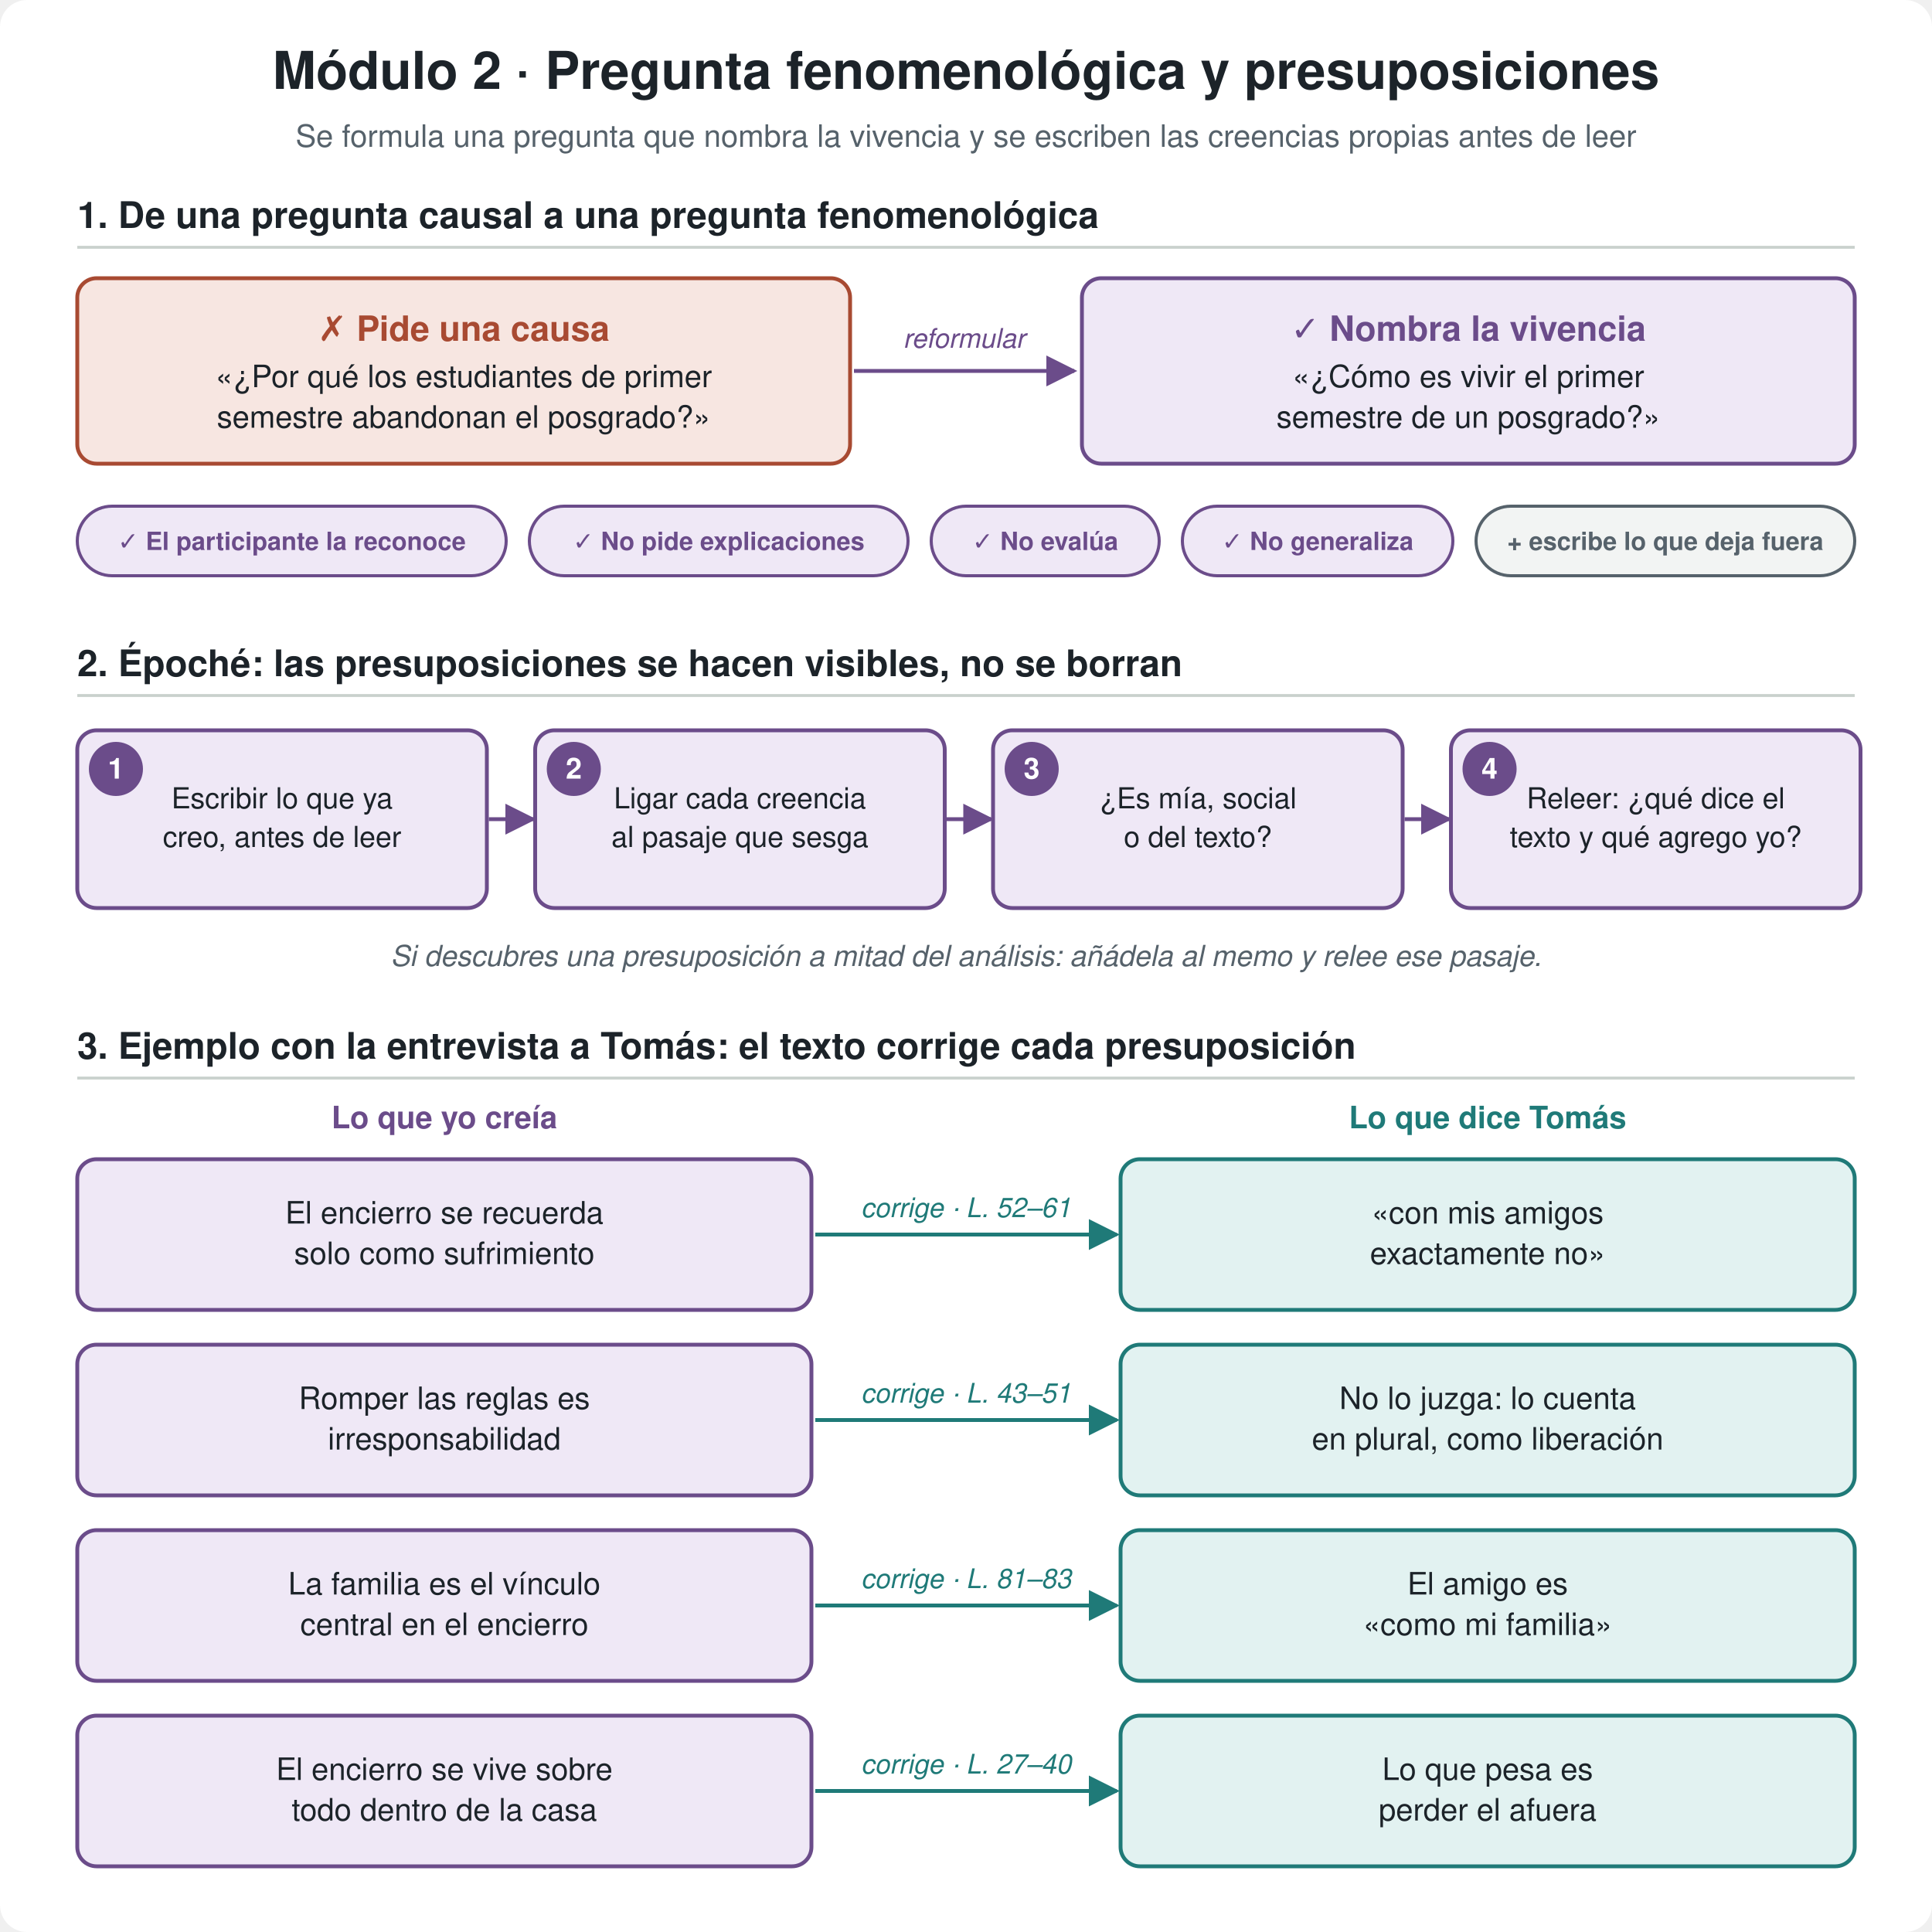
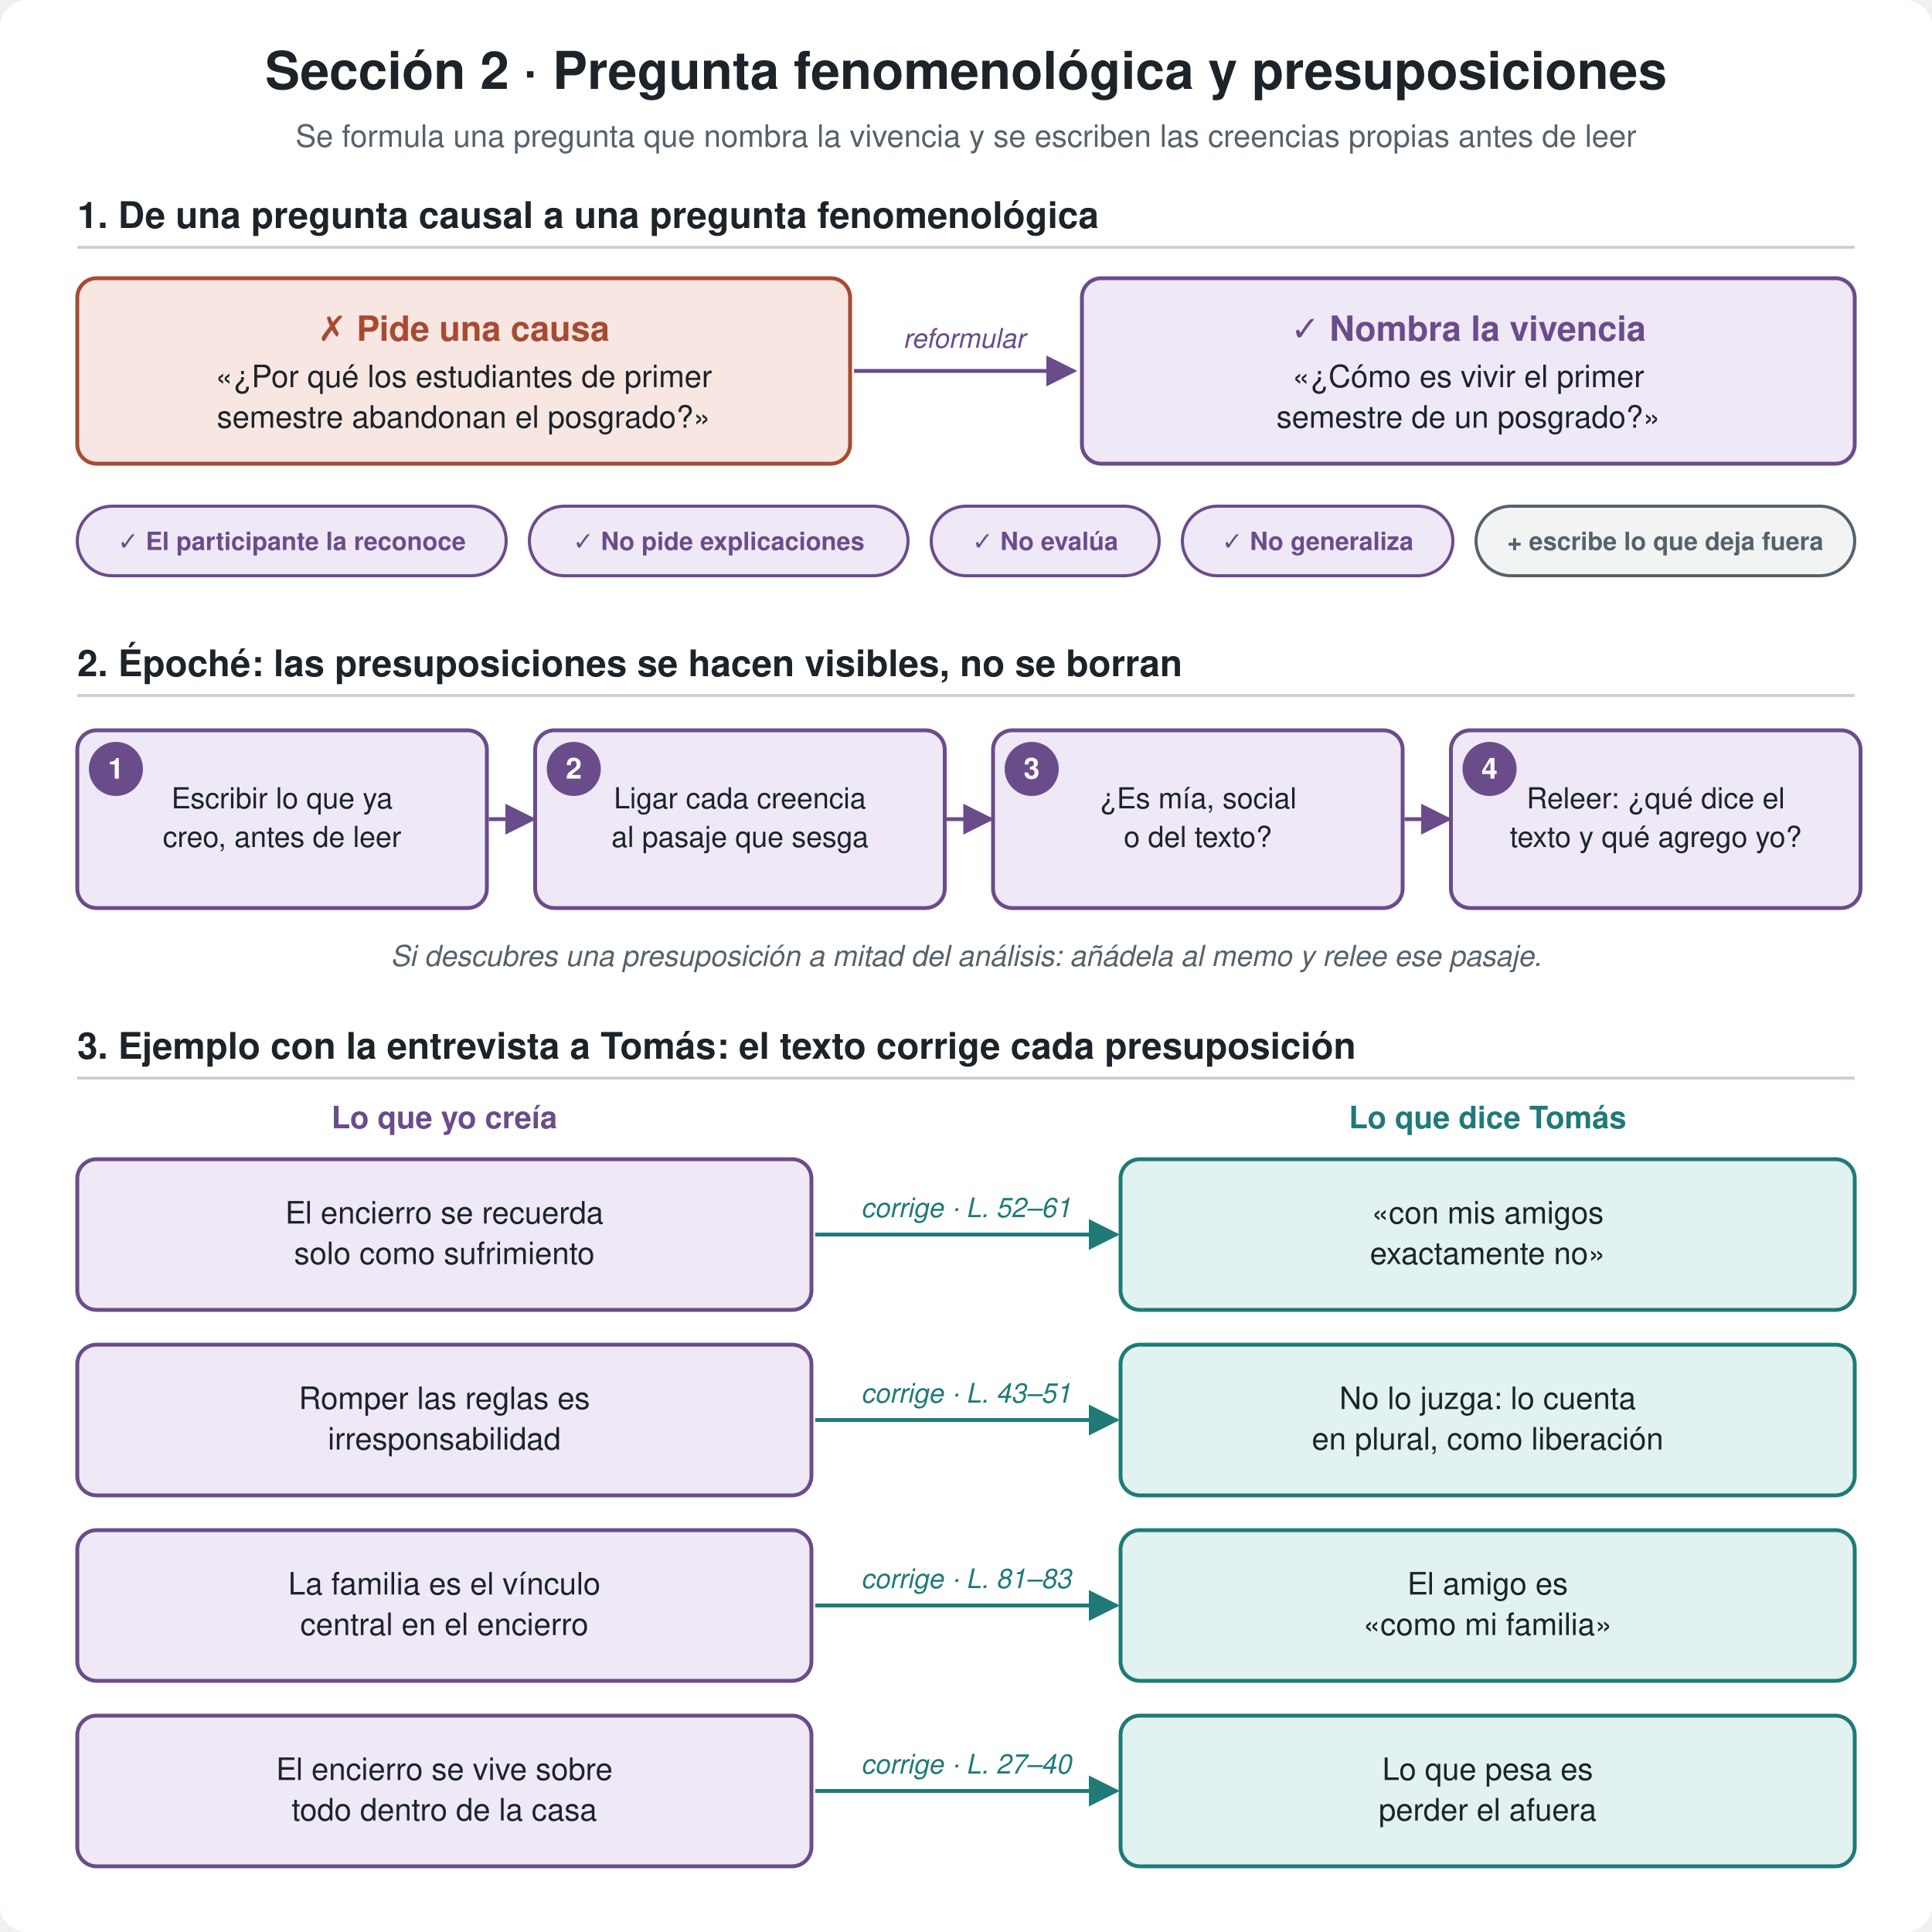
- <svg xmlns="http://www.w3.org/2000/svg" viewBox="0 0 1000 1000" width="1000" height="1000" role="img" aria-label="Módulo 2 · Pregunta fenomenológica y presuposiciones">
+ <svg xmlns="http://www.w3.org/2000/svg" viewBox="0 0 1000 1000" width="1000" height="1000" role="img" aria-label="Sección 2 · Pregunta fenomenológica y presuposiciones">
  <defs>
    <marker id="m1F7A78" viewBox="0 0 10 10" refX="9" refY="5" markerWidth="8" markerHeight="8" orient="auto-start-reverse">
      <path d="M0,0 L10,5 L0,10 z" fill="#1F7A78" />
    </marker>
    <marker id="m6B4C8A" viewBox="0 0 10 10" refX="9" refY="5" markerWidth="8" markerHeight="8" orient="auto-start-reverse">
      <path d="M0,0 L10,5 L0,10 z" fill="#6B4C8A" />
    </marker>
  </defs>
  <rect x="0" y="0" width="1000" height="1000" rx="14" fill="#FFFFFF" />
-   <text x="500.0" y="46" font-family="Helvetica, Arial, sans-serif" font-size="27" font-weight="bold" fill="#1C2329" text-anchor="middle">Módulo 2 · Pregunta fenomenológica y presuposiciones</text>
+   <text x="500.0" y="46" font-family="Helvetica, Arial, sans-serif" font-size="27" font-weight="bold" fill="#1C2329" text-anchor="middle">Sección 2 · Pregunta fenomenológica y presuposiciones</text>
  <text x="500.0" y="76" font-family="Helvetica, Arial, sans-serif" font-size="16" fill="#56626B" text-anchor="middle">Se formula una pregunta que nombra la vivencia y se escriben las creencias propias antes de leer</text>
  <text x="40" y="118" font-family="Helvetica, Arial, sans-serif" font-size="19" font-weight="bold" fill="#1C2329" text-anchor="start">1. De una pregunta causal a una pregunta fenomenológica</text>
  <line x1="40" y1="128" x2="960" y2="128" stroke="#C9D1CD" stroke-width="1.5" />
  <rect x="40" y="144" width="400" height="96" rx="10" fill="#F7E6E1" stroke="#A84A32" stroke-width="2" />
  <text x="240.0" y="176.4" font-family="Helvetica, Arial, sans-serif" font-size="18" font-weight="bold" fill="#A84A32" text-anchor="middle">✗ Pide una causa</text>
  <text x="240.0" y="200.4" font-family="Helvetica, Arial, sans-serif" font-size="16" font-weight="normal" fill="#1C2329" text-anchor="middle">«¿Por qué los estudiantes de primer</text>
  <text x="240.0" y="221.4" font-family="Helvetica, Arial, sans-serif" font-size="16" font-weight="normal" fill="#1C2329" text-anchor="middle">semestre abandonan el posgrado?»</text>
  <polyline points="442,192 556,192" fill="none" stroke="#6B4C8A" stroke-width="2" marker-end="url(#m6B4C8A)" />
  <text x="499" y="180" font-family="Helvetica, Arial, sans-serif" font-size="14" font-weight="normal" fill="#6B4C8A" text-anchor="middle" font-style="italic">reformular</text>
  <rect x="560" y="144" width="400" height="96" rx="10" fill="#EFE8F6" stroke="#6B4C8A" stroke-width="2" />
  <text x="760.0" y="176.4" font-family="Helvetica, Arial, sans-serif" font-size="18" font-weight="bold" fill="#6B4C8A" text-anchor="middle">✓ Nombra la vivencia</text>
  <text x="760.0" y="200.4" font-family="Helvetica, Arial, sans-serif" font-size="16" font-weight="normal" fill="#1C2329" text-anchor="middle">«¿Cómo es vivir el primer</text>
  <text x="760.0" y="221.4" font-family="Helvetica, Arial, sans-serif" font-size="16" font-weight="normal" fill="#1C2329" text-anchor="middle">semestre de un posgrado?»</text>
  <rect x="40" y="262" width="222" height="36" rx="18.0" fill="#EFE8F6" stroke="#6B4C8A" stroke-width="1.6" />
  <text x="151.0" y="284.68" font-family="Helvetica, Arial, sans-serif" font-size="13" font-weight="bold" fill="#6B4C8A" text-anchor="middle">✓ El participante la reconoce</text>
  <rect x="274" y="262" width="196" height="36" rx="18.0" fill="#EFE8F6" stroke="#6B4C8A" stroke-width="1.6" />
  <text x="372.0" y="284.68" font-family="Helvetica, Arial, sans-serif" font-size="13" font-weight="bold" fill="#6B4C8A" text-anchor="middle">✓ No pide explicaciones</text>
  <rect x="482" y="262" width="118" height="36" rx="18.0" fill="#EFE8F6" stroke="#6B4C8A" stroke-width="1.6" />
  <text x="541.0" y="284.68" font-family="Helvetica, Arial, sans-serif" font-size="13" font-weight="bold" fill="#6B4C8A" text-anchor="middle">✓ No evalúa</text>
  <rect x="612" y="262" width="140" height="36" rx="18.0" fill="#EFE8F6" stroke="#6B4C8A" stroke-width="1.6" />
  <text x="682.0" y="284.68" font-family="Helvetica, Arial, sans-serif" font-size="13" font-weight="bold" fill="#6B4C8A" text-anchor="middle">✓ No generaliza</text>
  <rect x="764" y="262" width="196" height="36" rx="18.0" fill="#F2F4F3" stroke="#56626B" stroke-width="1.6" />
  <text x="862.0" y="284.68" font-family="Helvetica, Arial, sans-serif" font-size="13" font-weight="bold" fill="#56626B" text-anchor="middle">+ escribe lo que deja fuera</text>
  <text x="40" y="350" font-family="Helvetica, Arial, sans-serif" font-size="19" font-weight="bold" fill="#1C2329" text-anchor="start">2. Époché: las presuposiciones se hacen visibles, no se borran</text>
  <line x1="40" y1="360" x2="960" y2="360" stroke="#C9D1CD" stroke-width="1.5" />
  <rect x="40" y="378" width="212" height="92" rx="10" fill="#EFE8F6" stroke="#6B4C8A" stroke-width="2" />
  <text x="146.0" y="418.4" font-family="Helvetica, Arial, sans-serif" font-size="15" font-weight="normal" fill="#1C2329" text-anchor="middle">Escribir lo que ya</text>
  <text x="146.0" y="438.4" font-family="Helvetica, Arial, sans-serif" font-size="15" font-weight="normal" fill="#1C2329" text-anchor="middle">creo, antes de leer</text>
  <circle cx="60" cy="398" r="14" fill="#6B4C8A" />
  <text x="60" y="403" font-family="Helvetica, Arial, sans-serif" font-size="15" font-weight="bold" fill="#FFFFFF" text-anchor="middle">1</text>
  <polyline points="253,424 276,424" fill="none" stroke="#6B4C8A" stroke-width="2" marker-end="url(#m6B4C8A)" />
  <rect x="277" y="378" width="212" height="92" rx="10" fill="#EFE8F6" stroke="#6B4C8A" stroke-width="2" />
  <text x="383.0" y="418.4" font-family="Helvetica, Arial, sans-serif" font-size="15" font-weight="normal" fill="#1C2329" text-anchor="middle">Ligar cada creencia</text>
  <text x="383.0" y="438.4" font-family="Helvetica, Arial, sans-serif" font-size="15" font-weight="normal" fill="#1C2329" text-anchor="middle">al pasaje que sesga</text>
  <circle cx="297" cy="398" r="14" fill="#6B4C8A" />
  <text x="297" y="403" font-family="Helvetica, Arial, sans-serif" font-size="15" font-weight="bold" fill="#FFFFFF" text-anchor="middle">2</text>
  <polyline points="490,424 513,424" fill="none" stroke="#6B4C8A" stroke-width="2" marker-end="url(#m6B4C8A)" />
  <rect x="514" y="378" width="212" height="92" rx="10" fill="#EFE8F6" stroke="#6B4C8A" stroke-width="2" />
  <text x="620.0" y="418.4" font-family="Helvetica, Arial, sans-serif" font-size="15" font-weight="normal" fill="#1C2329" text-anchor="middle">¿Es mía, social</text>
  <text x="620.0" y="438.4" font-family="Helvetica, Arial, sans-serif" font-size="15" font-weight="normal" fill="#1C2329" text-anchor="middle">o del texto?</text>
  <circle cx="534" cy="398" r="14" fill="#6B4C8A" />
  <text x="534" y="403" font-family="Helvetica, Arial, sans-serif" font-size="15" font-weight="bold" fill="#FFFFFF" text-anchor="middle">3</text>
  <polyline points="727,424 750,424" fill="none" stroke="#6B4C8A" stroke-width="2" marker-end="url(#m6B4C8A)" />
  <rect x="751" y="378" width="212" height="92" rx="10" fill="#EFE8F6" stroke="#6B4C8A" stroke-width="2" />
  <text x="857.0" y="418.4" font-family="Helvetica, Arial, sans-serif" font-size="15" font-weight="normal" fill="#1C2329" text-anchor="middle">Releer: ¿qué dice el</text>
  <text x="857.0" y="438.4" font-family="Helvetica, Arial, sans-serif" font-size="15" font-weight="normal" fill="#1C2329" text-anchor="middle">texto y qué agrego yo?</text>
  <circle cx="771" cy="398" r="14" fill="#6B4C8A" />
  <text x="771" y="403" font-family="Helvetica, Arial, sans-serif" font-size="15" font-weight="bold" fill="#FFFFFF" text-anchor="middle">4</text>
  <text x="500" y="500" font-family="Helvetica, Arial, sans-serif" font-size="15" font-weight="normal" fill="#56626B" text-anchor="middle" font-style="italic">Si descubres una presuposición a mitad del análisis: añádela al memo y relee ese pasaje.</text>
  <text x="40" y="548" font-family="Helvetica, Arial, sans-serif" font-size="19" font-weight="bold" fill="#1C2329" text-anchor="start">3. Ejemplo con la entrevista a Tomás: el texto corrige cada presuposición</text>
  <line x1="40" y1="558" x2="960" y2="558" stroke="#C9D1CD" stroke-width="1.5" />
  <text x="230" y="584" font-family="Helvetica, Arial, sans-serif" font-size="16" font-weight="bold" fill="#6B4C8A" text-anchor="middle">Lo que yo creía</text>
  <text x="770" y="584" font-family="Helvetica, Arial, sans-serif" font-size="16" font-weight="bold" fill="#1F7A78" text-anchor="middle">Lo que dice Tomás</text>
  <rect x="40" y="600" width="380" height="78" rx="10" fill="#EFE8F6" stroke="#6B4C8A" stroke-width="2" />
  <text x="230.0" y="633.3" font-family="Helvetica, Arial, sans-serif" font-size="16" font-weight="normal" fill="#1C2329" text-anchor="middle">El encierro se recuerda</text>
  <text x="230.0" y="654.3" font-family="Helvetica, Arial, sans-serif" font-size="16" font-weight="normal" fill="#1C2329" text-anchor="middle">solo como sufrimiento</text>
  <polyline points="422,639 578,639" fill="none" stroke="#1F7A78" stroke-width="2" marker-end="url(#m1F7A78)" />
  <text x="500" y="630" font-family="Helvetica, Arial, sans-serif" font-size="14" font-weight="normal" fill="#1F7A78" text-anchor="middle" font-style="italic">corrige · L. 52–61</text>
  <rect x="580" y="600" width="380" height="78" rx="10" fill="#E2F2F1" stroke="#1F7A78" stroke-width="2" />
  <text x="770.0" y="633.3" font-family="Helvetica, Arial, sans-serif" font-size="16" font-weight="normal" fill="#1C2329" text-anchor="middle">«con mis amigos</text>
  <text x="770.0" y="654.3" font-family="Helvetica, Arial, sans-serif" font-size="16" font-weight="normal" fill="#1C2329" text-anchor="middle">exactamente no»</text>
  <rect x="40" y="696" width="380" height="78" rx="10" fill="#EFE8F6" stroke="#6B4C8A" stroke-width="2" />
  <text x="230.0" y="729.3" font-family="Helvetica, Arial, sans-serif" font-size="16" font-weight="normal" fill="#1C2329" text-anchor="middle">Romper las reglas es</text>
  <text x="230.0" y="750.3" font-family="Helvetica, Arial, sans-serif" font-size="16" font-weight="normal" fill="#1C2329" text-anchor="middle">irresponsabilidad</text>
  <polyline points="422,735 578,735" fill="none" stroke="#1F7A78" stroke-width="2" marker-end="url(#m1F7A78)" />
  <text x="500" y="726" font-family="Helvetica, Arial, sans-serif" font-size="14" font-weight="normal" fill="#1F7A78" text-anchor="middle" font-style="italic">corrige · L. 43–51</text>
  <rect x="580" y="696" width="380" height="78" rx="10" fill="#E2F2F1" stroke="#1F7A78" stroke-width="2" />
  <text x="770.0" y="729.3" font-family="Helvetica, Arial, sans-serif" font-size="16" font-weight="normal" fill="#1C2329" text-anchor="middle">No lo juzga: lo cuenta</text>
  <text x="770.0" y="750.3" font-family="Helvetica, Arial, sans-serif" font-size="16" font-weight="normal" fill="#1C2329" text-anchor="middle">en plural, como liberación</text>
  <rect x="40" y="792" width="380" height="78" rx="10" fill="#EFE8F6" stroke="#6B4C8A" stroke-width="2" />
  <text x="230.0" y="825.3" font-family="Helvetica, Arial, sans-serif" font-size="16" font-weight="normal" fill="#1C2329" text-anchor="middle">La familia es el vínculo</text>
  <text x="230.0" y="846.3" font-family="Helvetica, Arial, sans-serif" font-size="16" font-weight="normal" fill="#1C2329" text-anchor="middle">central en el encierro</text>
  <polyline points="422,831 578,831" fill="none" stroke="#1F7A78" stroke-width="2" marker-end="url(#m1F7A78)" />
  <text x="500" y="822" font-family="Helvetica, Arial, sans-serif" font-size="14" font-weight="normal" fill="#1F7A78" text-anchor="middle" font-style="italic">corrige · L. 81–83</text>
  <rect x="580" y="792" width="380" height="78" rx="10" fill="#E2F2F1" stroke="#1F7A78" stroke-width="2" />
  <text x="770.0" y="825.3" font-family="Helvetica, Arial, sans-serif" font-size="16" font-weight="normal" fill="#1C2329" text-anchor="middle">El amigo es</text>
  <text x="770.0" y="846.3" font-family="Helvetica, Arial, sans-serif" font-size="16" font-weight="normal" fill="#1C2329" text-anchor="middle">«como mi familia»</text>
  <rect x="40" y="888" width="380" height="78" rx="10" fill="#EFE8F6" stroke="#6B4C8A" stroke-width="2" />
  <text x="230.0" y="921.3" font-family="Helvetica, Arial, sans-serif" font-size="16" font-weight="normal" fill="#1C2329" text-anchor="middle">El encierro se vive sobre</text>
  <text x="230.0" y="942.3" font-family="Helvetica, Arial, sans-serif" font-size="16" font-weight="normal" fill="#1C2329" text-anchor="middle">todo dentro de la casa</text>
  <polyline points="422,927 578,927" fill="none" stroke="#1F7A78" stroke-width="2" marker-end="url(#m1F7A78)" />
  <text x="500" y="918" font-family="Helvetica, Arial, sans-serif" font-size="14" font-weight="normal" fill="#1F7A78" text-anchor="middle" font-style="italic">corrige · L. 27–40</text>
  <rect x="580" y="888" width="380" height="78" rx="10" fill="#E2F2F1" stroke="#1F7A78" stroke-width="2" />
  <text x="770.0" y="921.3" font-family="Helvetica, Arial, sans-serif" font-size="16" font-weight="normal" fill="#1C2329" text-anchor="middle">Lo que pesa es</text>
  <text x="770.0" y="942.3" font-family="Helvetica, Arial, sans-serif" font-size="16" font-weight="normal" fill="#1C2329" text-anchor="middle">perder el afuera</text>
</svg>
